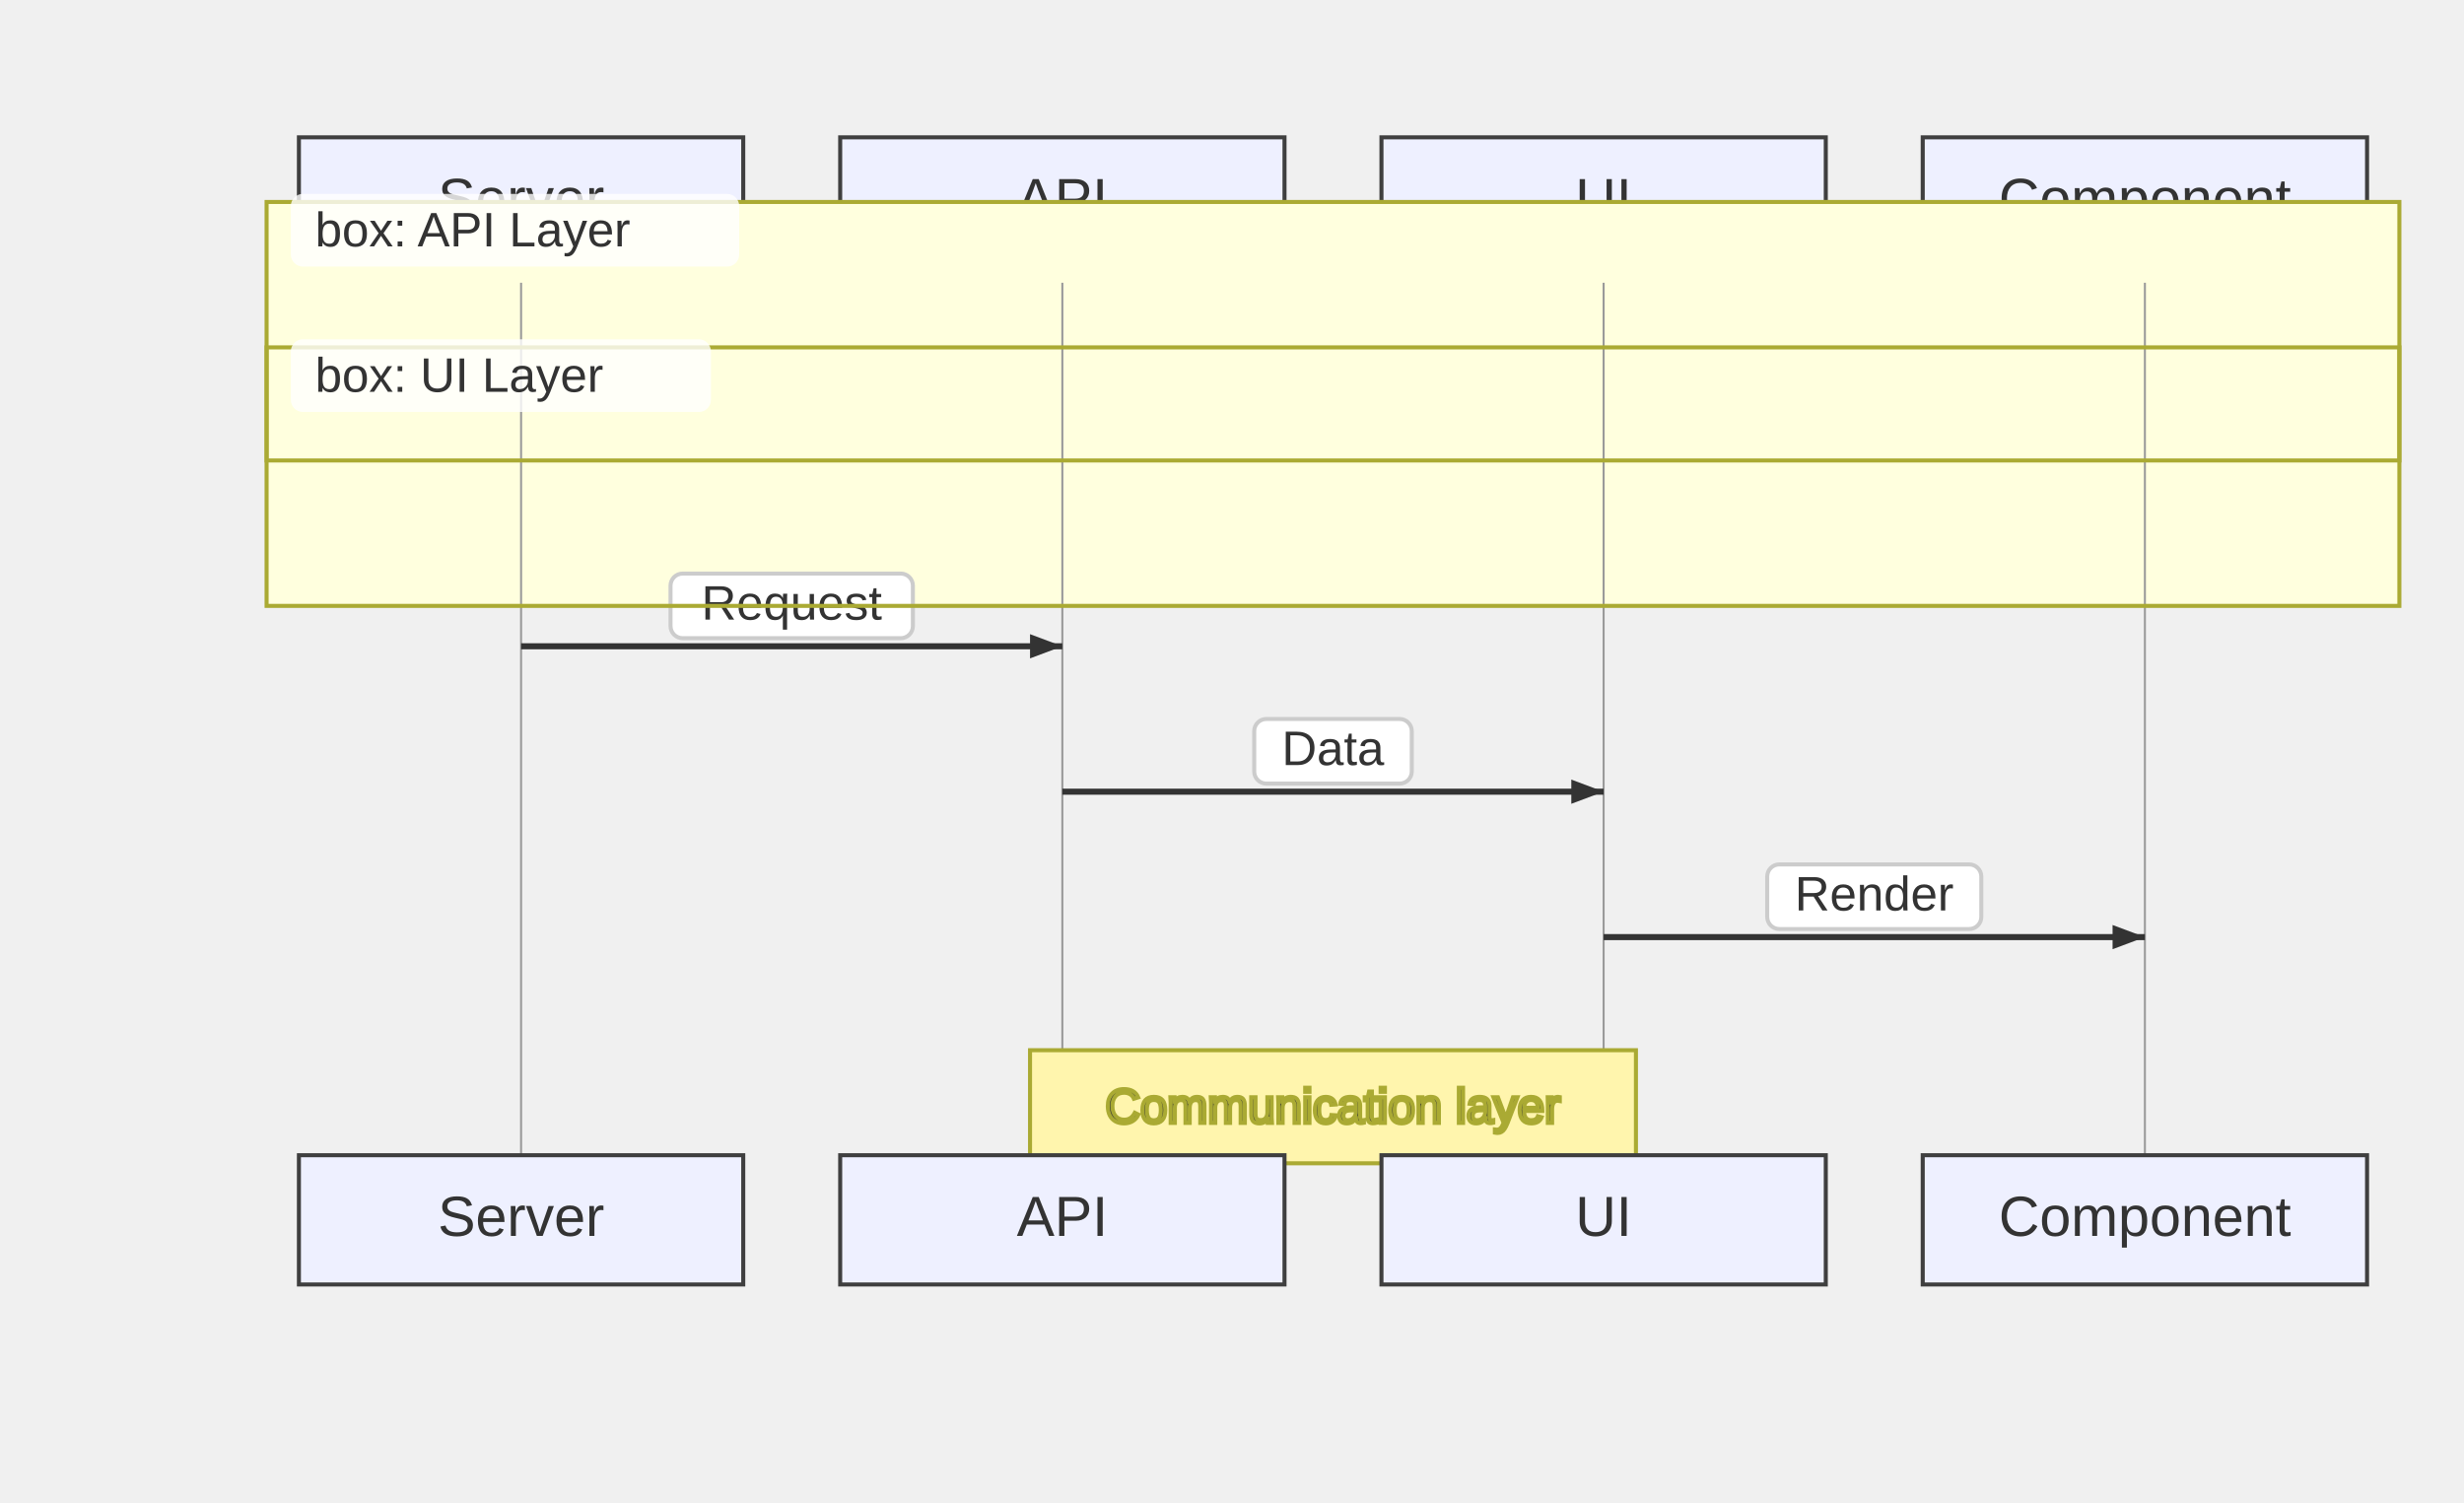
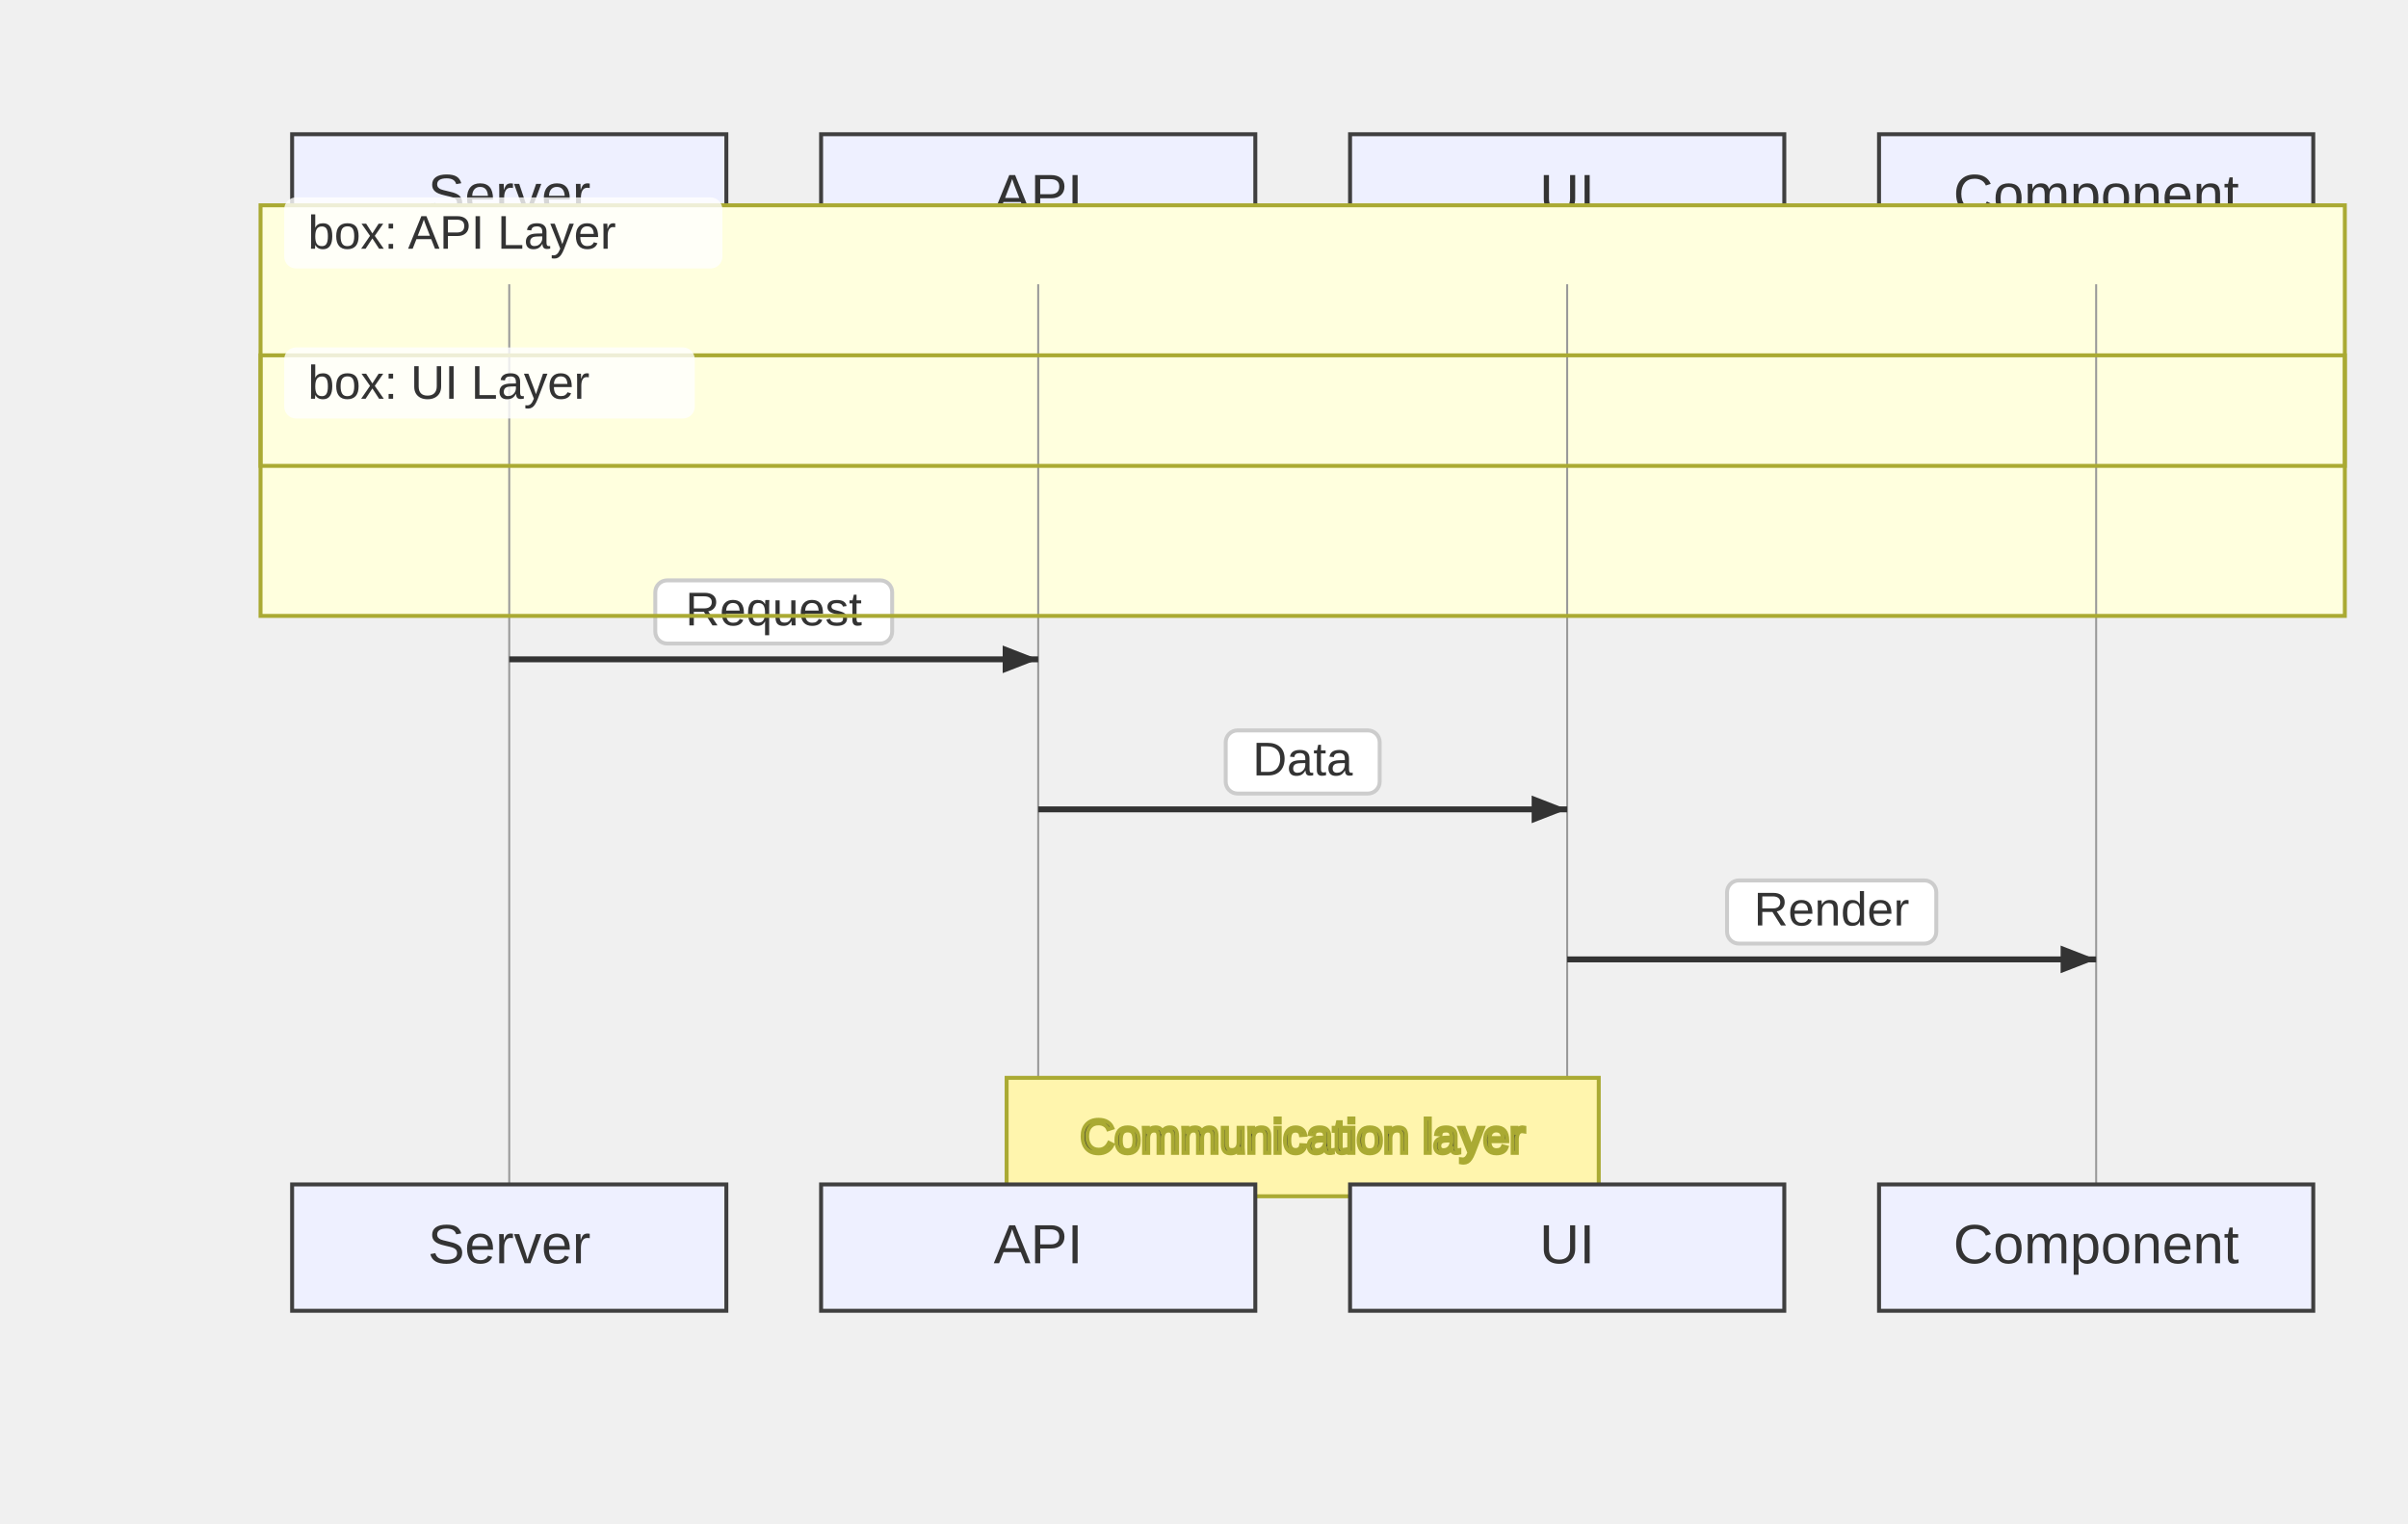
- <svg xmlns="http://www.w3.org/2000/svg" width="610" height="372" viewBox="-50 -10 610 372">
+ <svg xmlns="http://www.w3.org/2000/svg" width="610" height="386" viewBox="-50 -10 610 386">
  <style>
    .node-shape { fill: #eef0ff; stroke: #3f3f3f; stroke-width: 1px; }
    .node-label { fill: #333; font-family: Arial, sans-serif; font-size: 14px; }
    .edge-path { stroke: #555555; stroke-width: 2px; fill: none; }
    .edge-label-bg { fill: rgba(232,232,232, 0.8); opacity: 0.5; }
    .edge-label-text { fill: #333; font-family: Arial, sans-serif; font-size: 12px; }

    /* Cluster (flowchart + sequence blocks) */
    .cluster-bg { fill: #ffffde; }
    .cluster-border { fill: none; stroke: #aaaa33; stroke-width: 1px; }
    .cluster-title-bg { fill: rgba(255,255,255,0.8); }
    .cluster-label-text { fill: #333; font-family: Arial, sans-serif; font-size: 12px; }

    /* Notes */
    .note { fill: #fff5ad; stroke: #aaaa33; stroke-width: 1px; }
    .note-text { fill: #333; font-family: Arial, sans-serif; font-size: 12px; }

    /* Sequence-specific add-ons (safe for flowcharts too) */
    .actor-rect { fill: #eaeaea; stroke: #666; stroke-width: 1.5px; }
    .actor-label { fill: #111; font-family: Arial, sans-serif; font-size: 16px; }
    .lifeline { stroke: #999; stroke-width: 0.5px; }
    .activation { fill: #f4f4f4; stroke: #666; stroke-width: 1px; }
    .msg-line { stroke: #333; stroke-width: 1.5px; fill: none; }
    .msg-line.dotted { stroke-dasharray: 2 2; }
    .msg-line.thick { stroke-width: 3px; }
    .msg-label { fill: #333; font-family: Arial, sans-serif; font-size: 12px; dominant-baseline: middle; }
    .msg-label-bg { fill: #ffffff; stroke: #cccccc; stroke-width: 1px; rx: 3; }
  </style>
  <g class="actor" transform="translate(24,24)">
    <rect class="node-shape" width="110" height="32" rx="0" />
    <text class="node-label" x="55" y="16" text-anchor="middle" dominant-baseline="middle">Server</text>
  </g>
  <g class="actor" transform="translate(158,24)">
    <rect class="node-shape" width="110" height="32" rx="0" />
    <text class="node-label" x="55" y="16" text-anchor="middle" dominant-baseline="middle">API</text>
  </g>
  <g class="actor" transform="translate(292,24)">
    <rect class="node-shape" width="110" height="32" rx="0" />
    <text class="node-label" x="55" y="16" text-anchor="middle" dominant-baseline="middle">UI</text>
  </g>
  <g class="actor" transform="translate(426,24)">
    <rect class="node-shape" width="110" height="32" rx="0" />
    <text class="node-label" x="55" y="16" text-anchor="middle" dominant-baseline="middle">Component</text>
  </g>
-   <g class="cluster-bg-layer" transform="translate(16,40)">
-     <rect class="cluster-bg" x="0" y="0" width="528" height="64" rx="0" />
+   <g class="cluster-bg-layer" transform="translate(16,42)">
+     <rect class="cluster-bg" x="0" y="0" width="528" height="66" rx="0" />
  </g>
-   <g class="cluster-bg-layer" transform="translate(16,76)">
-     <rect class="cluster-bg" x="0" y="0" width="528" height="64" rx="0" />
+   <g class="cluster-bg-layer" transform="translate(16,80)">
+     <rect class="cluster-bg" x="0" y="0" width="528" height="66" rx="0" />
  </g>
-   <line class="lifeline" x1="79" y1="60" x2="79" y2="276" />
-   <line class="lifeline" x1="213" y1="60" x2="213" y2="276" />
-   <line class="lifeline" x1="347" y1="60" x2="347" y2="276" />
-   <line class="lifeline" x1="481" y1="60" x2="481" y2="276" />
-   <path class="msg-line solid" d="M 79 150 L 213 150" />
-   <path d="M213,150 L205,153 L205,147 Z" fill="#333" />
-   <rect class="msg-label-bg" x="116" y="132" width="60" height="16" rx="0" />
-   <text class="msg-label" x="146" y="140" text-anchor="middle">Request</text>
-   <path class="msg-line solid" d="M 213 186 L 347 186" />
-   <path d="M347,186 L339,189 L339,183 Z" fill="#333" />
-   <rect class="msg-label-bg" x="260.5" y="168" width="39" height="16" rx="0" />
-   <text class="msg-label" x="280" y="176" text-anchor="middle">Data</text>
-   <path class="msg-line solid" d="M 347 222 L 481 222" />
-   <path d="M481,222 L473,225 L473,219 Z" fill="#333" />
-   <rect class="msg-label-bg" x="387.5" y="204" width="53" height="16" rx="0" />
-   <text class="msg-label" x="414" y="212" text-anchor="middle">Render</text>
-   <g class="note" transform="translate(205,250)">
-     <rect width="150" height="28" rx="0" />
-     <text class="note-text" x="75" y="18" text-anchor="middle">Communication layer</text>
+   <line class="lifeline" x1="79" y1="62" x2="79" y2="290" />
+   <line class="lifeline" x1="213" y1="62" x2="213" y2="290" />
+   <line class="lifeline" x1="347" y1="62" x2="347" y2="290" />
+   <line class="lifeline" x1="481" y1="62" x2="481" y2="290" />
+   <path class="msg-line solid" d="M 79 157 L 213 157" />
+   <path d="M213,157 L204,160.5 L204,153.5 Z" fill="#333" />
+   <rect class="msg-label-bg" x="116" y="137" width="60" height="16" rx="3" />
+   <text class="msg-label" x="146" y="145" text-anchor="middle">Request</text>
+   <path class="msg-line solid" d="M 213 195 L 347 195" />
+   <path d="M347,195 L338,198.5 L338,191.5 Z" fill="#333" />
+   <rect class="msg-label-bg" x="260.5" y="175" width="39" height="16" rx="3" />
+   <text class="msg-label" x="280" y="183" text-anchor="middle">Data</text>
+   <path class="msg-line solid" d="M 347 233 L 481 233" />
+   <path d="M481,233 L472,236.5 L472,229.5 Z" fill="#333" />
+   <rect class="msg-label-bg" x="387.5" y="213" width="53" height="16" rx="3" />
+   <text class="msg-label" x="414" y="221" text-anchor="middle">Render</text>
+   <g class="note" transform="translate(205,263)">
+     <rect width="150" height="30" rx="0" />
+     <text class="note-text" x="75" y="19" text-anchor="middle">Communication layer</text>
  </g>
-   <g class="cluster-overlay" transform="translate(16,40)">
-     <rect class="cluster-border" x="0" y="0" width="528" height="64" rx="0" />
+   <g class="cluster-overlay" transform="translate(16,42)">
+     <rect class="cluster-border" x="0" y="0" width="528" height="66" rx="0" />
    <rect class="cluster-title-bg" x="6" y="-2" width="111" height="18" rx="3" />
    <text class="cluster-label-text" x="12" y="11" text-anchor="start">box: API Layer</text>
  </g>
-   <g class="cluster-overlay" transform="translate(16,76)">
-     <rect class="cluster-border" x="0" y="0" width="528" height="64" rx="0" />
+   <g class="cluster-overlay" transform="translate(16,80)">
+     <rect class="cluster-border" x="0" y="0" width="528" height="66" rx="0" />
    <rect class="cluster-title-bg" x="6" y="-2" width="104" height="18" rx="3" />
    <text class="cluster-label-text" x="12" y="11" text-anchor="start">box: UI Layer</text>
  </g>
-   <g class="actor" transform="translate(24,276)">
+   <g class="actor" transform="translate(24,290)">
    <rect class="node-shape" width="110" height="32" rx="0" />
    <text class="node-label" x="55" y="16" text-anchor="middle" dominant-baseline="middle">Server</text>
  </g>
-   <g class="actor" transform="translate(158,276)">
+   <g class="actor" transform="translate(158,290)">
    <rect class="node-shape" width="110" height="32" rx="0" />
    <text class="node-label" x="55" y="16" text-anchor="middle" dominant-baseline="middle">API</text>
  </g>
-   <g class="actor" transform="translate(292,276)">
+   <g class="actor" transform="translate(292,290)">
    <rect class="node-shape" width="110" height="32" rx="0" />
    <text class="node-label" x="55" y="16" text-anchor="middle" dominant-baseline="middle">UI</text>
  </g>
-   <g class="actor" transform="translate(426,276)">
+   <g class="actor" transform="translate(426,290)">
    <rect class="node-shape" width="110" height="32" rx="0" />
    <text class="node-label" x="55" y="16" text-anchor="middle" dominant-baseline="middle">Component</text>
  </g>
</svg>
